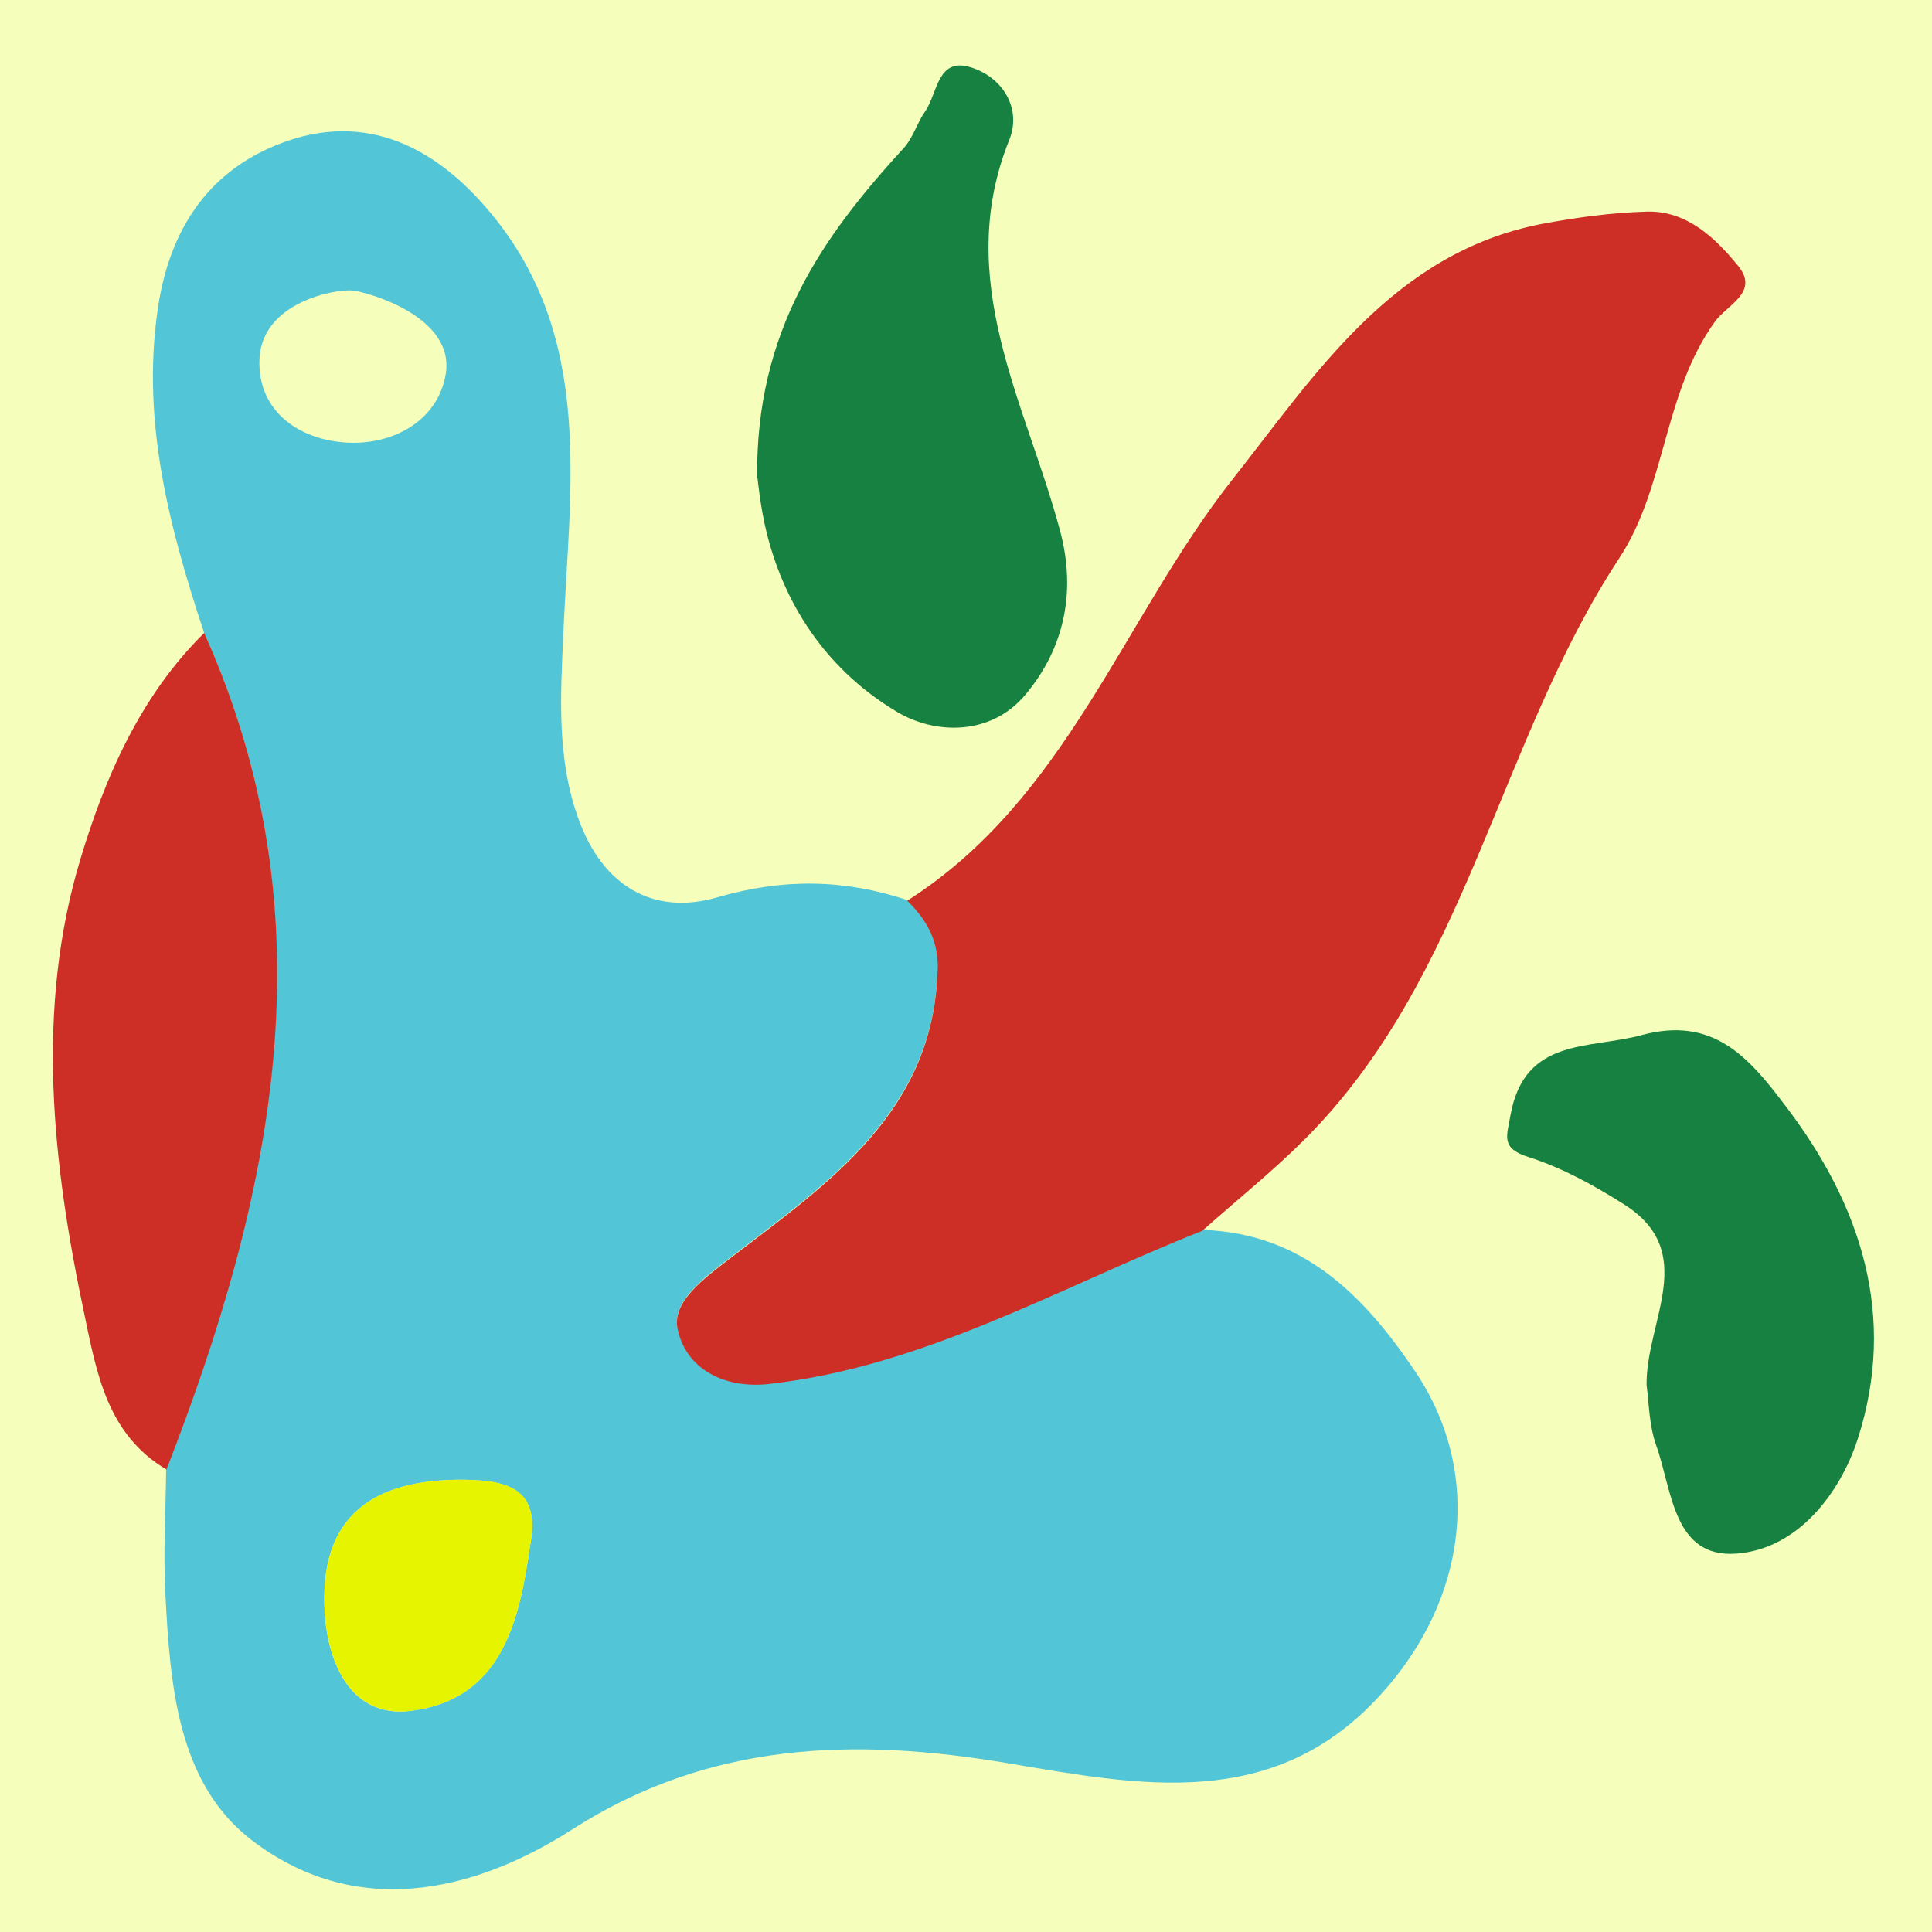
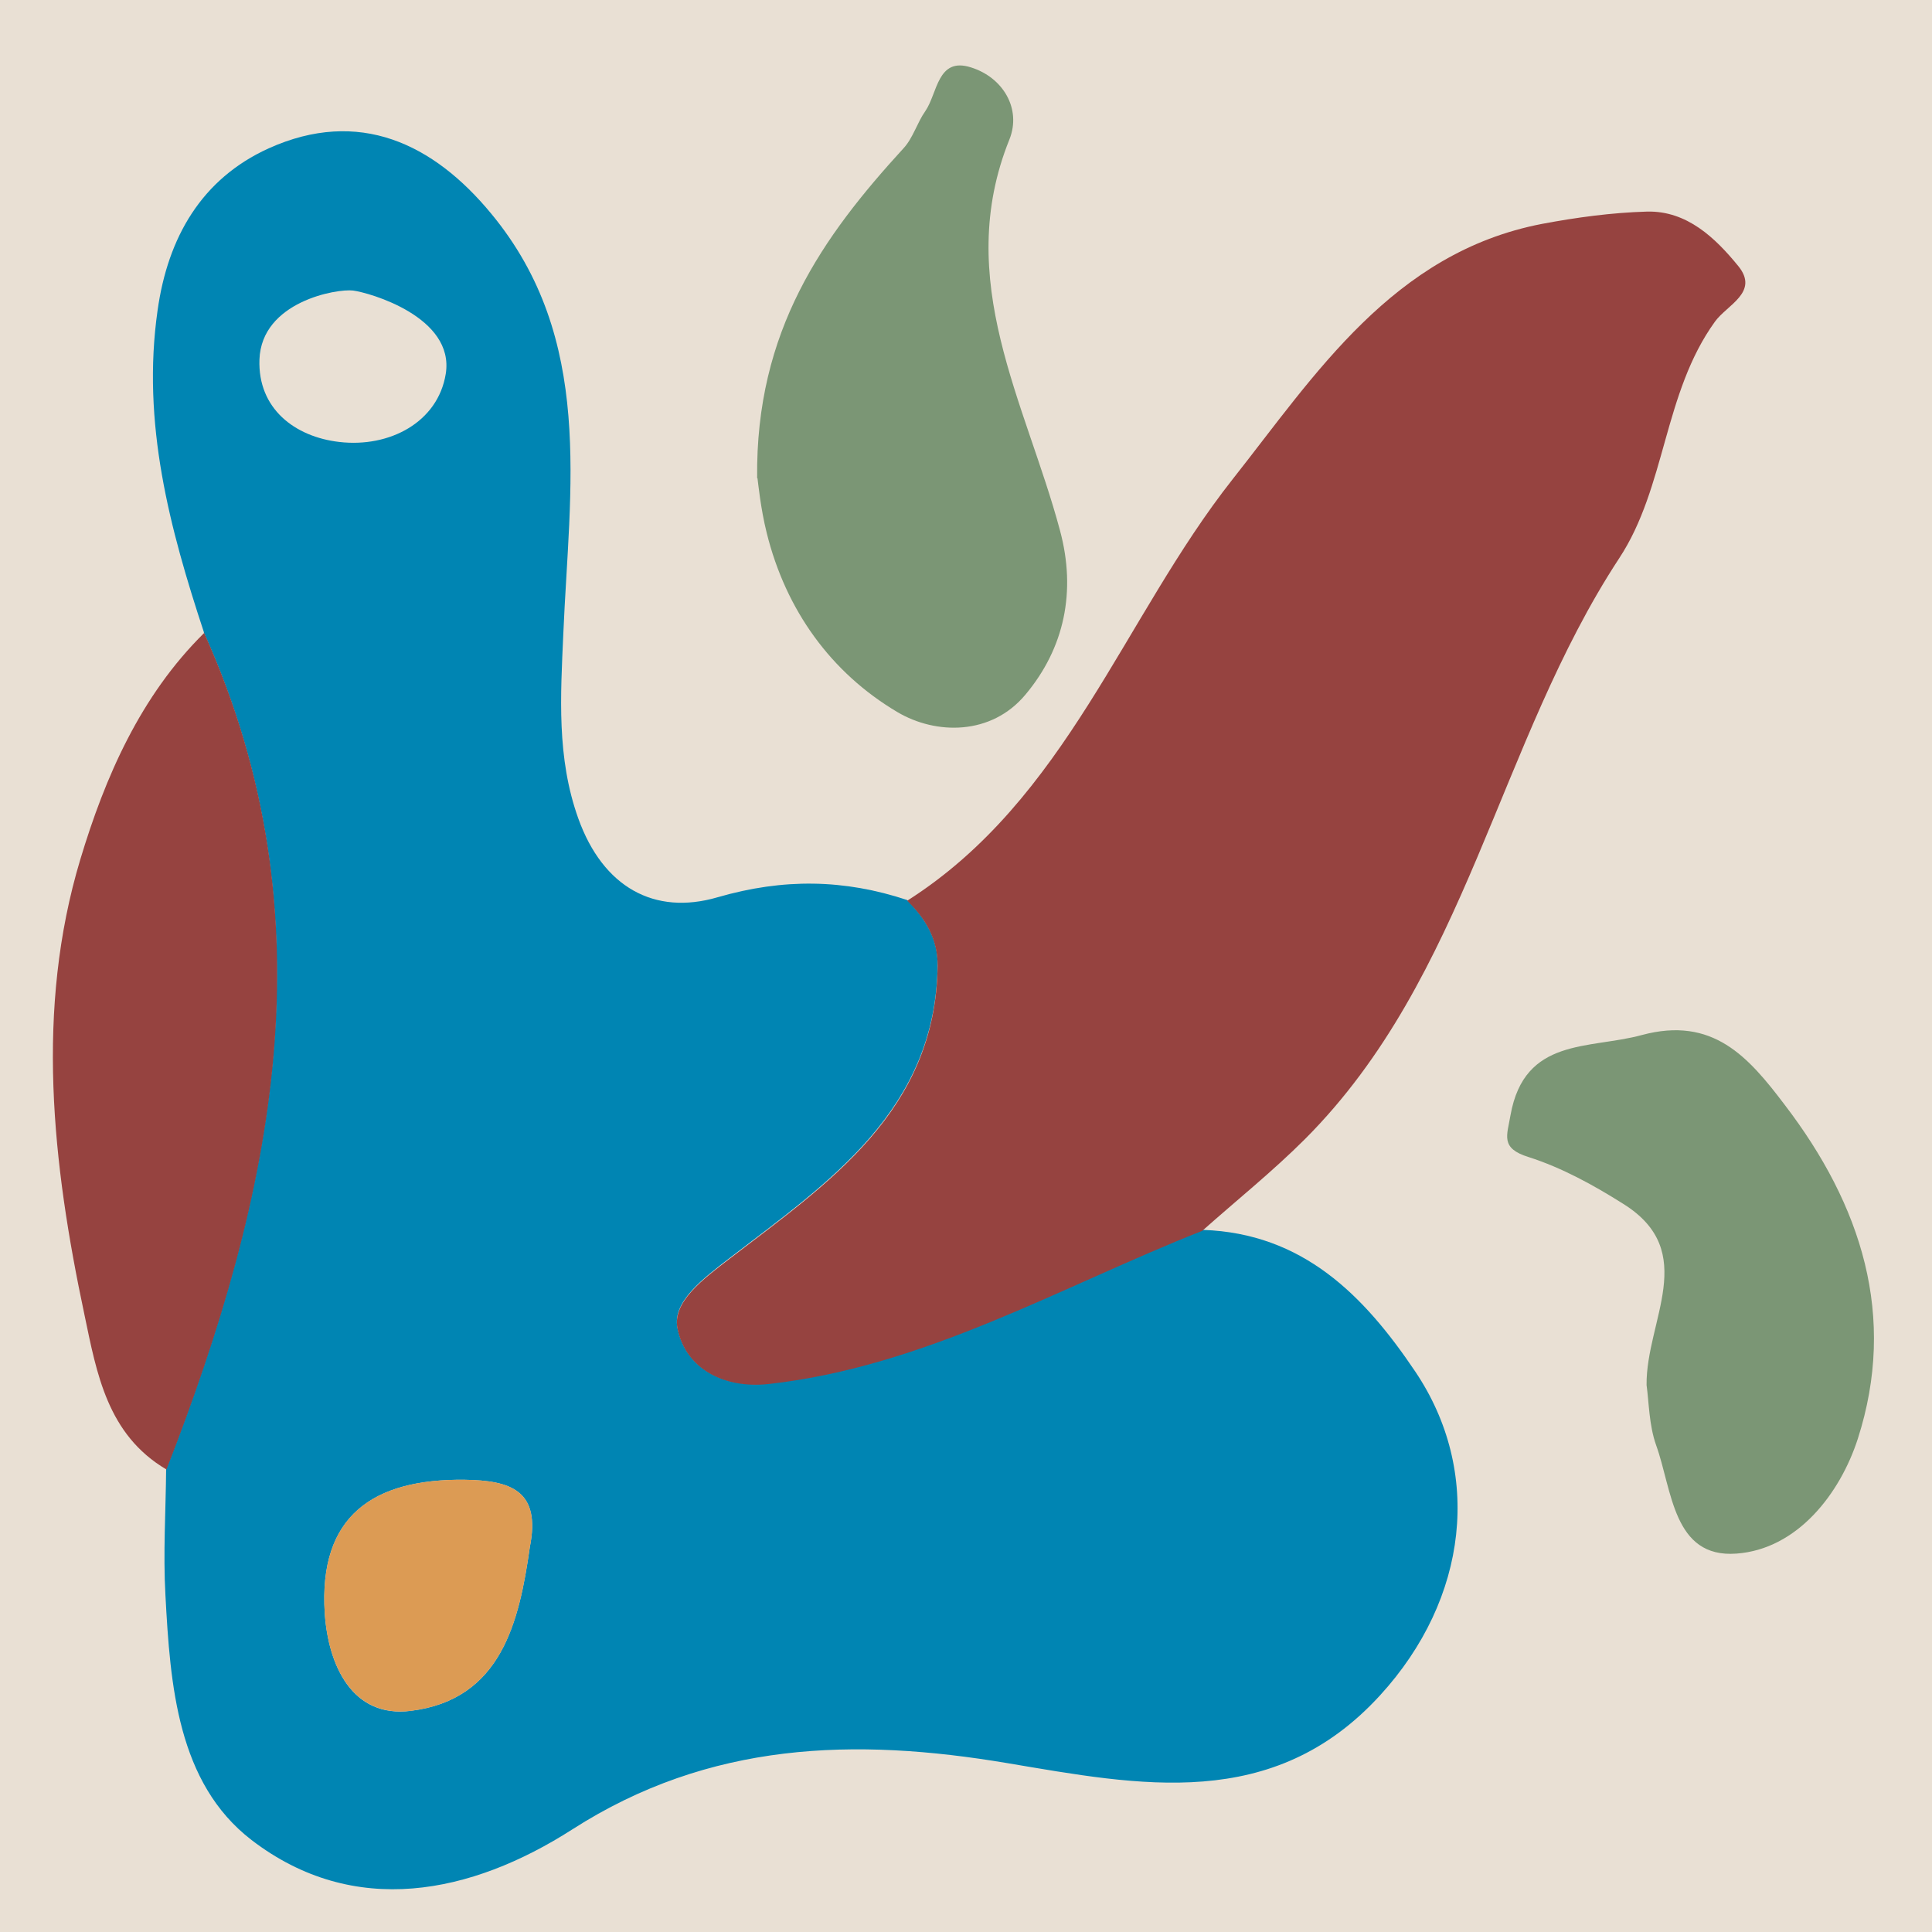
- <svg xmlns="http://www.w3.org/2000/svg" id="Layer_1" version="1.1" viewBox="0 0 565.2 565.2">
-   <defs>
-     <style>
-       .st0 {
-         fill: #52c5d6;
-       }
- 
-       .st0, .st1, .st2, .st3 {
-         fill-rule: evenodd;
-       }
- 
-       .st1 {
-         fill: #168140;
-       }
- 
-       .st2 {
-         fill: #e7f400;
-       }
- 
-       .st3 {
-         fill: #cd2f27;
-       }
- 
-       .st4 {
-         fill: #f5ffbb;
-       }
-     </style>
-   </defs>
-   <rect class="st4" x="-.8" y="-.8" width="566.9" height="566.9" />
-   <path class="st0" d="M59.7,185.1c-10.1-30.6-18.3-61.4-13.6-94.3,3-21.4,12.9-38.5,32.5-47.4,26.4-11.9,48.2-1.4,65.1,19.1,30.3,36.6,22.9,80.3,21.1,122.8-.8,18.2-2,36.4,4.4,54.2,7.2,20,22.2,28.4,40.7,23,19.3-5.6,37.1-5.3,55.5.8,5.2,5.3,9,11.2,8.9,19-.5,42.5-32,63.6-60.8,85.7-7.8,6-16.9,12.8-15.3,20.5,2.4,11.9,13.7,17.7,26.6,16.2,45.8-5.1,85.3-28.4,127.1-44.9,29.2,1,47.1,19.1,62.1,41.4,19.7,29.2,15.7,66.4-10.3,94.8-31.3,34.2-70.3,26.3-109,19.8-44.6-7.5-87.1-6.4-127.3,19.4-29.5,18.9-63.8,26.1-93.8,3.1-21.7-16.7-23.8-45.3-25.2-71.6-.7-12.3.1-24.6.2-36.9,31.3-80.4,48.6-161.4,11-244.8ZM155,452.6c3.3-16.6-5.6-19.5-19.1-19.7-26.8-.3-42.7,10.6-40.9,39,1,15.2,8,30.8,25.2,28.6,26.5-3.3,31.7-26.1,34.8-47.9ZM103.3,85c-4.7-.6-26.8,3.2-27.4,20.2-.5,14.3,10.3,22.6,23.4,24.1,14.7,1.7,28.8-5.8,31.1-19.9,2.7-16.7-22.4-23.8-27.1-24.4Z" />
-   <path class="st3" d="M351.9,360c-41.8,16.5-81.3,39.8-127.1,44.9-12.9,1.4-24.2-4.4-26.6-16.2-1.6-7.8,7.5-14.5,15.3-20.5,28.8-22.1,60.3-43.1,60.8-85.7,0-7.9-3.6-13.8-8.9-19,46.7-29.7,63.1-82.6,95.2-123.3,24.1-30.5,46.9-66.3,90.5-74.7,10.1-1.9,20.4-3.3,30.7-3.6,11.7-.3,20,7.7,26.7,15.9,6.3,7.7-3.3,11.4-6.8,16.3-15.1,20.9-14.3,48.4-28,69.2-35.5,54.1-44.5,122.4-91.9,169.9-9.5,9.5-20,17.9-30,26.8Z" />
-   <path class="st1" d="M221.5,139.9c-.5-43.2,19.2-70.7,42.8-96.5,2.8-3,4-7.5,6.4-10.9,3.6-5.2,3.5-15.9,13.3-12.8,9.4,2.9,14.9,12.1,11.3,21.1-16.6,41.2,4.8,77,14.8,114.4,4.8,17.8,1.3,34.4-10.1,48-10,12-26.2,11.8-37.5,5.1-19.4-11.5-32.6-29.8-38.2-52.4-1.8-7.2-2.5-14.6-2.7-16Z" />
-   <path class="st3" d="M59.7,185.1c37.6,83.5,20.3,164.5-11,244.8-17.3-10.2-20.4-28.1-24-45.3-9.4-44.3-14.4-89.3-1.2-133.2,7.2-23.9,17.5-47.8,36.3-66.3Z" />
-   <path class="st1" d="M481.7,405.2c-.2-18.9,15.6-39-6.8-53-8.7-5.5-18-10.6-27.7-13.7-8.4-2.6-6.3-6.3-5.3-12.3,4.1-22.8,23-19.2,38.4-23.4,20.8-5.6,31.2,6.4,41.8,20.4,22.5,29.4,32.9,61.9,21.4,97.7-5.2,16.1-17.7,32.3-35.5,33.6-18.6,1.4-18.8-18.7-23.5-31.7-2.1-5.9-2.1-12.6-2.8-17.6Z" />
-   <path class="st2" d="M155,452.6c-3.1,21.8-8.3,44.6-34.8,47.9-17.2,2.1-24.2-13.4-25.2-28.6-1.8-28.4,14.1-39.3,40.9-39,13.5.2,22.4,3.1,19.1,19.7Z" />
+ <svg xmlns="http://www.w3.org/2000/svg" viewBox="0 0 565.2 565.2">
+   <g id="zone-1" data-color-id="WT000">
+     <rect class="st4" x="-.8" y="-.8" width="566.9" height="566.9" fill="#e9e0d4" />
+   </g>
+   <g id="zone-2" data-color-id="GN003">
+     <path class="st1" d="M221.5,139.9c-.5-43.2,19.2-70.7,42.8-96.5,2.8-3,4-7.5,6.4-10.9,3.6-5.2,3.5-15.9,13.3-12.8,9.4,2.9,14.9,12.1,11.3,21.1-16.6,41.2,4.8,77,14.8,114.4,4.8,17.8,1.3,34.4-10.1,48-10,12-26.2,11.8-37.5,5.1-19.4-11.5-32.6-29.8-38.2-52.4-1.8-7.2-2.5-14.6-2.7-16Z" fill="#7b9675" />
+     <path class="st1" d="M481.7,405.2c-.2-18.9,15.6-39-6.8-53-8.7-5.5-18-10.6-27.7-13.7-8.4-2.6-6.3-6.3-5.3-12.3,4.1-22.8,23-19.2,38.4-23.4,20.8-5.6,31.2,6.4,41.8,20.4,22.5,29.4,32.9,61.9,21.4,97.7-5.2,16.1-17.7,32.3-35.5,33.6-18.6,1.4-18.8-18.7-23.5-31.7-2.1-5.9-2.1-12.6-2.8-17.6Z" fill="#7b9675" />
+   </g>
+   <g id="zone-3" data-color-id="BL002">
+     <path class="st0" d="M59.7,185.1c-10.1-30.6-18.3-61.4-13.6-94.3,3-21.4,12.9-38.5,32.5-47.4,26.4-11.9,48.2-1.4,65.1,19.1,30.3,36.6,22.9,80.3,21.1,122.8-.8,18.2-2,36.4,4.4,54.2,7.2,20,22.2,28.4,40.7,23,19.3-5.6,37.1-5.3,55.5.8,5.2,5.3,9,11.2,8.9,19-.5,42.5-32,63.6-60.8,85.7-7.8,6-16.9,12.8-15.3,20.5,2.4,11.9,13.7,17.7,26.6,16.2,45.8-5.1,85.3-28.4,127.1-44.9,29.2,1,47.1,19.1,62.1,41.4,19.7,29.2,15.7,66.4-10.3,94.8-31.3,34.2-70.3,26.3-109,19.8-44.6-7.5-87.1-6.4-127.3,19.4-29.5,18.9-63.8,26.1-93.8,3.1-21.7-16.7-23.8-45.3-25.2-71.6-.7-12.3.1-24.6.2-36.9,31.3-80.4,48.6-161.4,11-244.8ZM155,452.6c3.3-16.6-5.6-19.5-19.1-19.7-26.8-.3-42.7,10.6-40.9,39,1,15.2,8,30.8,25.2,28.6,26.5-3.3,31.7-26.1,34.8-47.9ZM103.3,85c-4.7-.6-26.8,3.2-27.4,20.2-.5,14.3,10.3,22.6,23.4,24.1,14.7,1.7,28.8-5.8,31.1-19.9,2.7-16.7-22.4-23.8-27.1-24.4Z" fill="#0085b3" />
+   </g>
+   <g id="zone-4" data-color-id="RD001">
+     <path class="st3" d="M351.9,360c-41.8,16.5-81.3,39.8-127.1,44.9-12.9,1.4-24.2-4.4-26.6-16.2-1.6-7.8,7.5-14.5,15.3-20.5,28.8-22.1,60.3-43.1,60.8-85.7,0-7.9-3.6-13.8-8.9-19,46.7-29.7,63.1-82.6,95.2-123.3,24.1-30.5,46.9-66.3,90.5-74.7,10.1-1.9,20.4-3.3,30.7-3.6,11.7-.3,20,7.7,26.7,15.9,6.3,7.7-3.3,11.4-6.8,16.3-15.1,20.9-14.3,48.4-28,69.2-35.5,54.1-44.5,122.4-91.9,169.9-9.5,9.5-20,17.9-30,26.8Z" fill="#964340" />
+     <path class="st3" d="M59.7,185.1c37.6,83.5,20.3,164.5-11,244.8-17.3-10.2-20.4-28.1-24-45.3-9.4-44.3-14.4-89.3-1.2-133.2,7.2-23.9,17.5-47.8,36.3-66.3Z" fill="#964340" />
+   </g>
+   <g id="zone-5" data-color-id="YL001">
+     <path class="st2" d="M155,452.6c-3.1,21.8-8.3,44.6-34.8,47.9-17.2,2.1-24.2-13.4-25.2-28.6-1.8-28.4,14.1-39.3,40.9-39,13.5.2,22.4,3.1,19.1,19.7Z" fill="#dc9b54" />
+   </g>
</svg>
